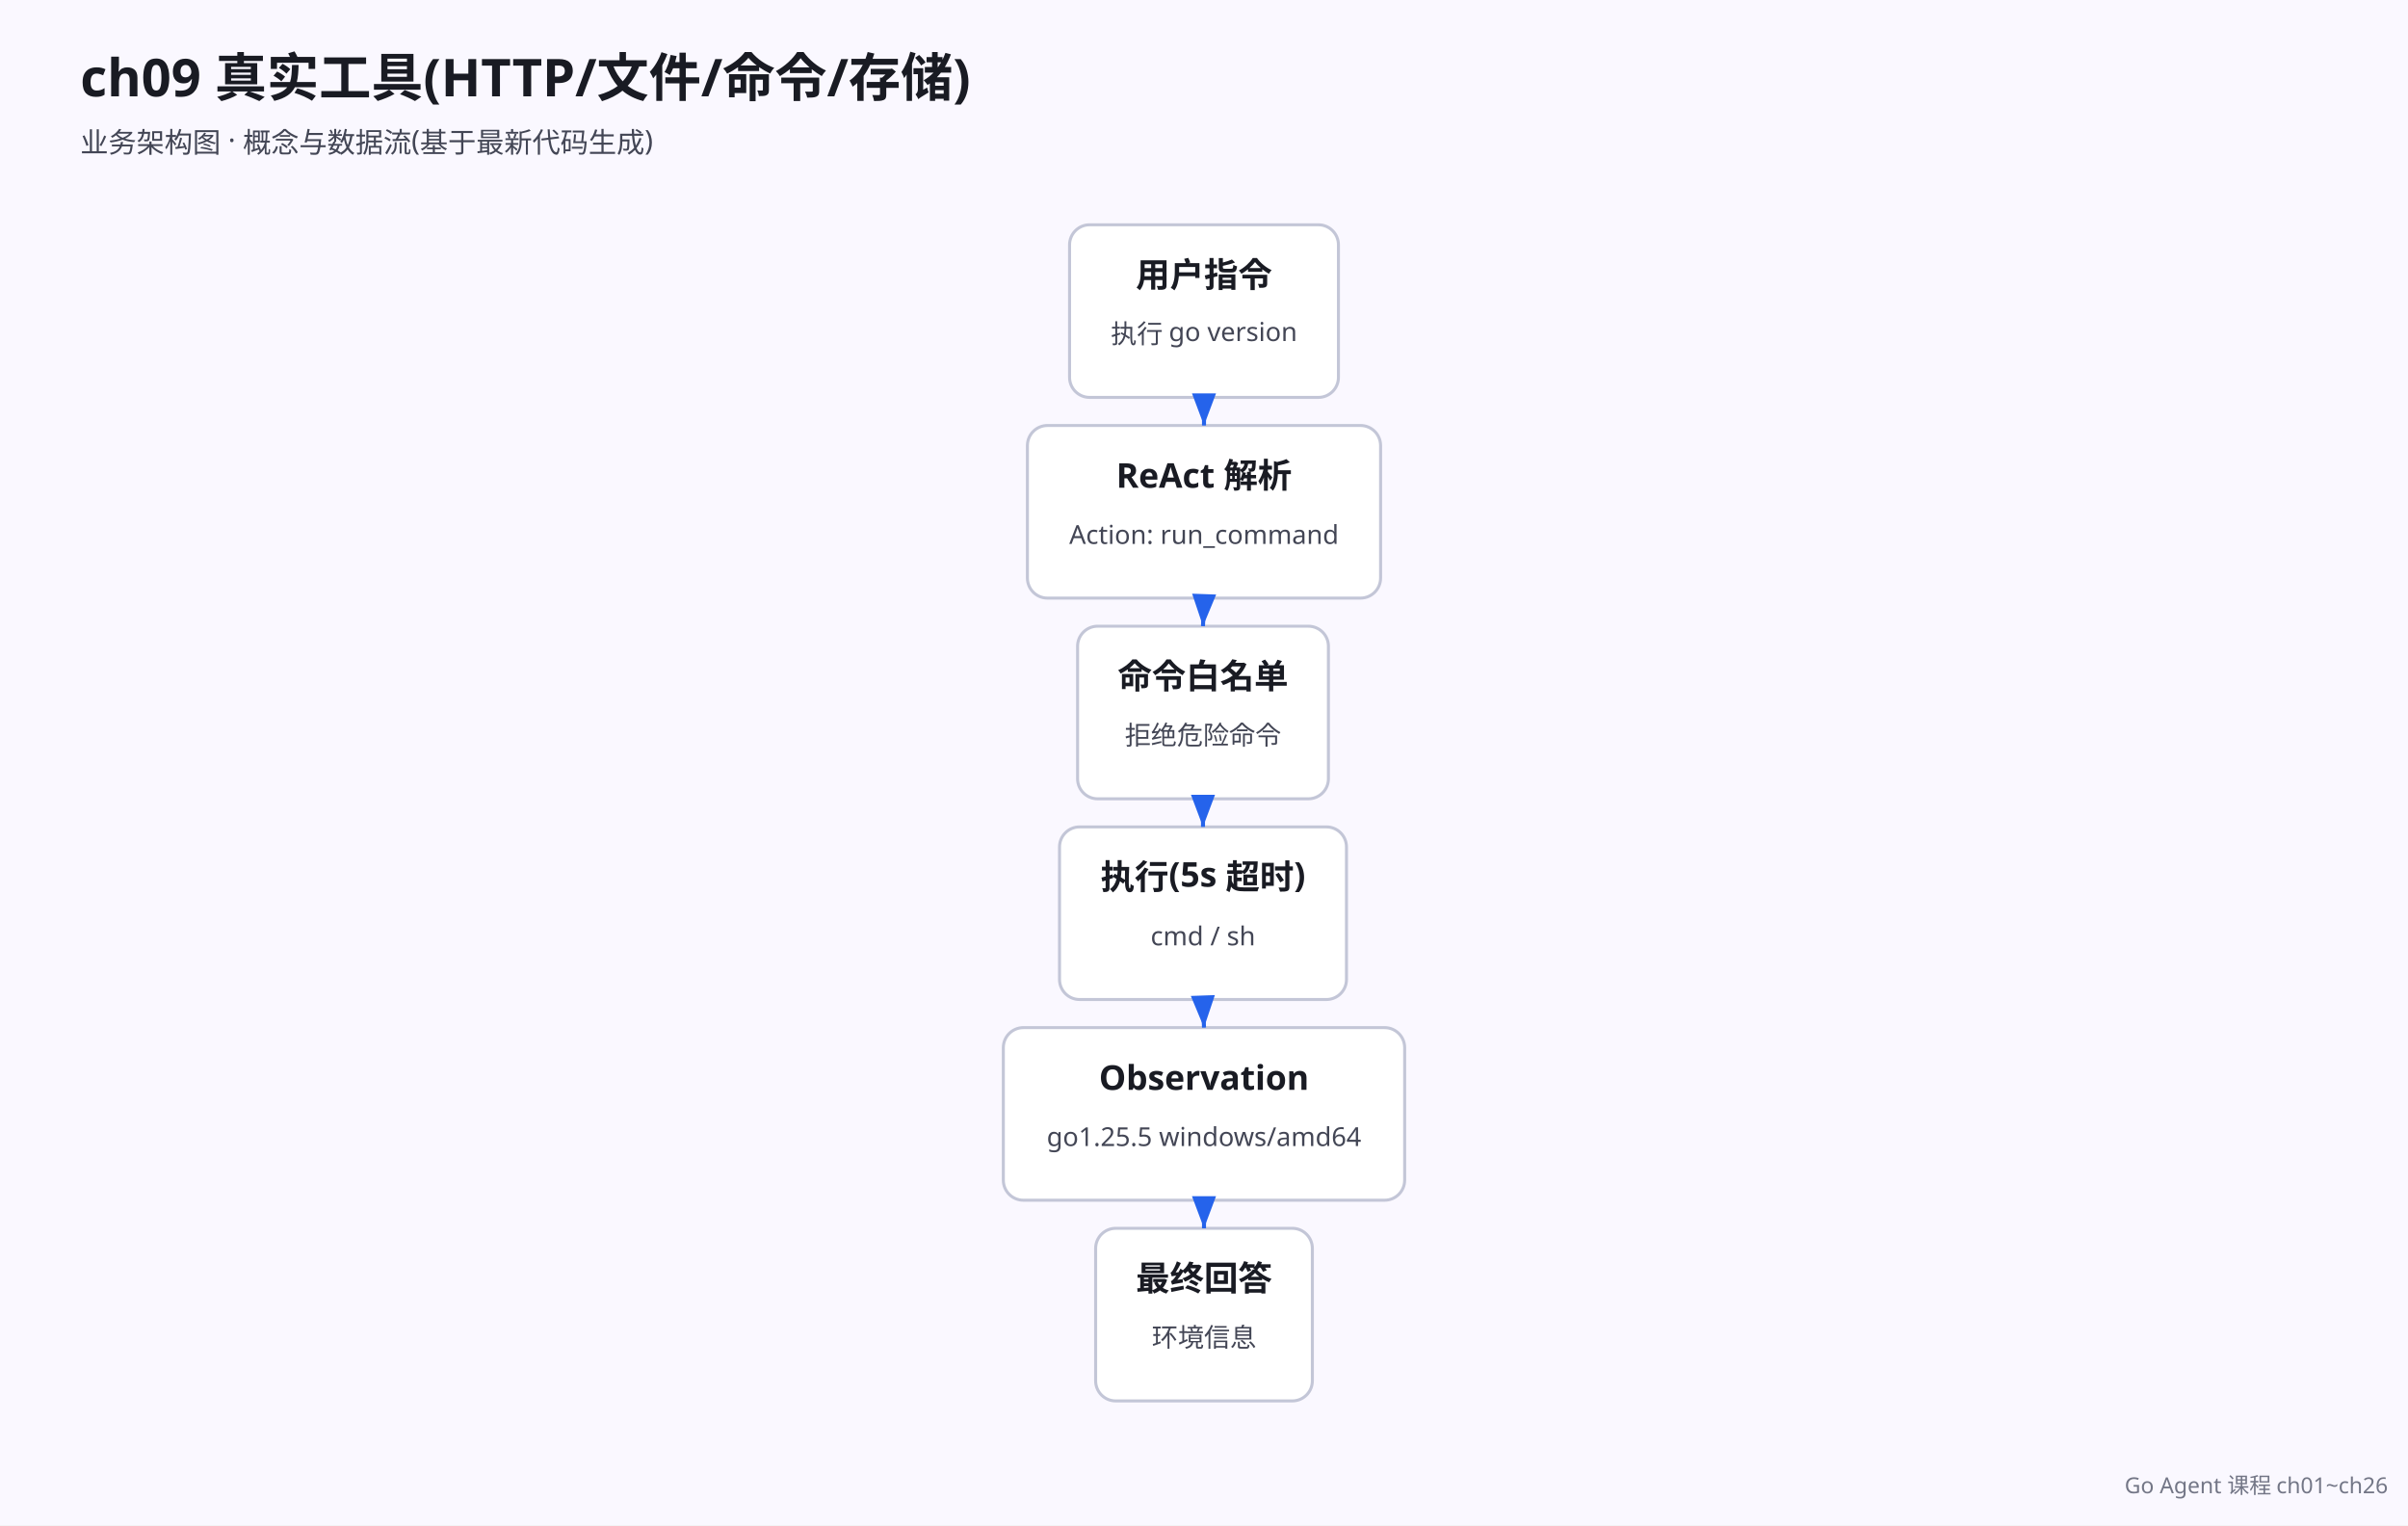
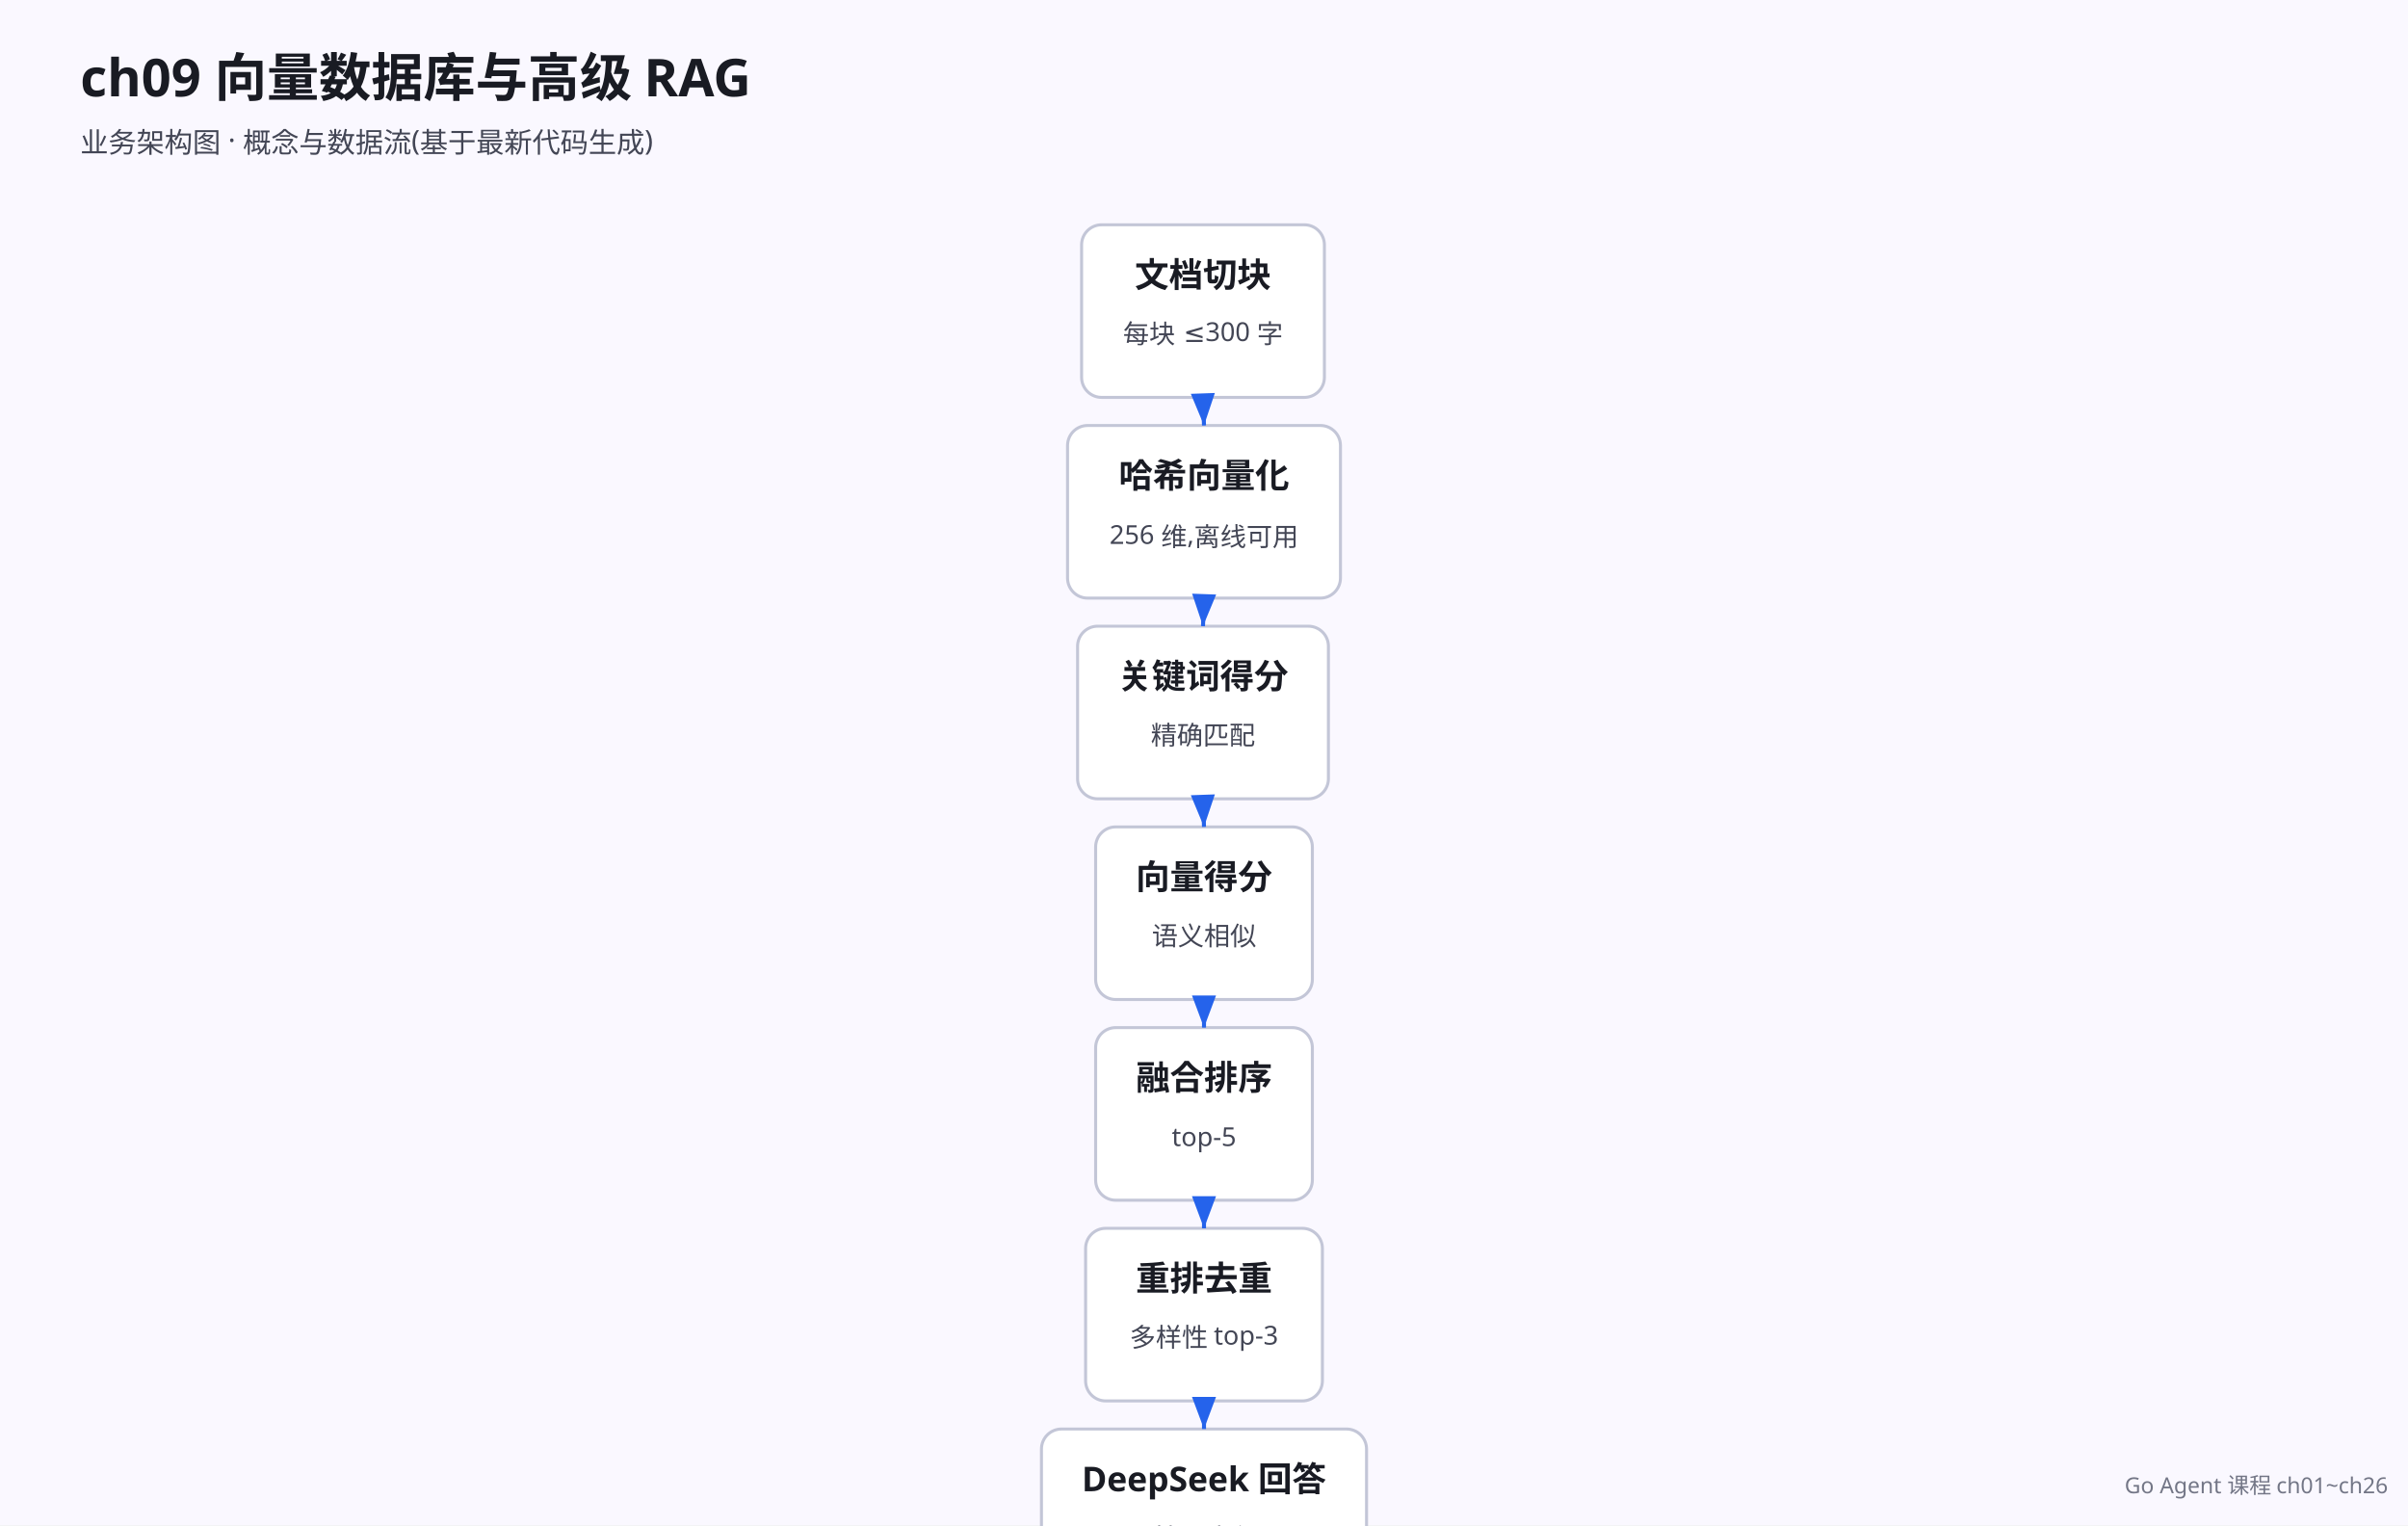
<svg xmlns="http://www.w3.org/2000/svg" width="1200" height="760" viewBox="0 0 1200 760">
  <defs>
    <marker id="arrow" markerWidth="10" markerHeight="10" refX="8" refY="3" orient="auto">
      <path d="M0,0 L8,3 L0,6 z" fill="#2563eb" />
    </marker>
  </defs>
  <rect width="1200" height="760" fill="#faf8ff" />
-   <text x="40" y="48" fill="#191b23" font-family="Microsoft YaHei, sans-serif" font-size="26" font-weight="700">ch09 真实工具(HTTP/文件/命令/存储)</text>
+   <text x="40" y="48" fill="#191b23" font-family="Microsoft YaHei, sans-serif" font-size="26" font-weight="700">ch09 向量数据库与高级 RAG</text>
  <text x="40" y="76" fill="#434655" font-family="Microsoft YaHei, sans-serif" font-size="14">业务架构图 · 概念与数据流(基于最新代码生成)</text>
-   <rect x="533" y="112" width="134" height="86" rx="10" fill="#ffffff" stroke="#c3c6d7" stroke-width="1.5" />
-   <text x="600.0" y="143.0" fill="#191b23" font-family="Microsoft YaHei, sans-serif" font-size="17" font-weight="600" text-anchor="middle">用户指令</text>
-   <text x="600.0" y="171.0" fill="#434655" font-family="Microsoft YaHei, sans-serif" font-size="13" text-anchor="middle">执行 go version</text>
-   <rect x="512" y="212" width="176" height="86" rx="10" fill="#ffffff" stroke="#c3c6d7" stroke-width="1.5" />
-   <text x="600.0" y="243.0" fill="#191b23" font-family="Microsoft YaHei, sans-serif" font-size="17" font-weight="600" text-anchor="middle">ReAct 解析</text>
-   <text x="600.0" y="271.0" fill="#434655" font-family="Microsoft YaHei, sans-serif" font-size="13" text-anchor="middle">Action: run_command</text>
+   <rect x="539" y="112" width="121" height="86" rx="10" fill="#ffffff" stroke="#c3c6d7" stroke-width="1.5" />
+   <text x="599.5" y="143.0" fill="#191b23" font-family="Microsoft YaHei, sans-serif" font-size="17" font-weight="600" text-anchor="middle">文档切块</text>
+   <text x="599.5" y="171.0" fill="#434655" font-family="Microsoft YaHei, sans-serif" font-size="13" text-anchor="middle">每块 ≤300 字</text>
+   <rect x="532" y="212" width="136" height="86" rx="10" fill="#ffffff" stroke="#c3c6d7" stroke-width="1.5" />
+   <text x="600.0" y="243.0" fill="#191b23" font-family="Microsoft YaHei, sans-serif" font-size="17" font-weight="600" text-anchor="middle">哈希向量化</text>
+   <text x="600.0" y="271.0" fill="#434655" font-family="Microsoft YaHei, sans-serif" font-size="13" text-anchor="middle">256 维,离线可用</text>
  <rect x="537" y="312" width="125" height="86" rx="10" fill="#ffffff" stroke="#c3c6d7" stroke-width="1.5" />
-   <text x="599.5" y="343.0" fill="#191b23" font-family="Microsoft YaHei, sans-serif" font-size="17" font-weight="600" text-anchor="middle">命令白名单</text>
-   <text x="599.5" y="371.0" fill="#434655" font-family="Microsoft YaHei, sans-serif" font-size="13" text-anchor="middle">拒绝危险命令</text>
-   <rect x="528" y="412" width="143" height="86" rx="10" fill="#ffffff" stroke="#c3c6d7" stroke-width="1.5" />
-   <text x="599.5" y="443.0" fill="#191b23" font-family="Microsoft YaHei, sans-serif" font-size="17" font-weight="600" text-anchor="middle">执行(5s 超时)</text>
-   <text x="599.5" y="471.0" fill="#434655" font-family="Microsoft YaHei, sans-serif" font-size="13" text-anchor="middle">cmd / sh</text>
-   <rect x="500" y="512" width="200" height="86" rx="10" fill="#ffffff" stroke="#c3c6d7" stroke-width="1.5" />
-   <text x="600.0" y="543.0" fill="#191b23" font-family="Microsoft YaHei, sans-serif" font-size="17" font-weight="600" text-anchor="middle">Observation</text>
-   <text x="600.0" y="571.0" fill="#434655" font-family="Microsoft YaHei, sans-serif" font-size="13" text-anchor="middle">go1.25.5 windows/amd64</text>
-   <rect x="546" y="612" width="108" height="86" rx="10" fill="#ffffff" stroke="#c3c6d7" stroke-width="1.5" />
-   <text x="600.0" y="643.0" fill="#191b23" font-family="Microsoft YaHei, sans-serif" font-size="17" font-weight="600" text-anchor="middle">最终回答</text>
-   <text x="600.0" y="671.0" fill="#434655" font-family="Microsoft YaHei, sans-serif" font-size="13" text-anchor="middle">环境信息</text>
-   <line x1="600.0" y1="198" x2="600.0" y2="212" stroke="#2563eb" stroke-width="2" marker-end="url(#arrow)" />
+   <text x="599.5" y="343.0" fill="#191b23" font-family="Microsoft YaHei, sans-serif" font-size="17" font-weight="600" text-anchor="middle">关键词得分</text>
+   <text x="599.5" y="371.0" fill="#434655" font-family="Microsoft YaHei, sans-serif" font-size="13" text-anchor="middle">精确匹配</text>
+   <rect x="546" y="412" width="108" height="86" rx="10" fill="#ffffff" stroke="#c3c6d7" stroke-width="1.5" />
+   <text x="600.0" y="443.0" fill="#191b23" font-family="Microsoft YaHei, sans-serif" font-size="17" font-weight="600" text-anchor="middle">向量得分</text>
+   <text x="600.0" y="471.0" fill="#434655" font-family="Microsoft YaHei, sans-serif" font-size="13" text-anchor="middle">语义相似</text>
+   <rect x="546" y="512" width="108" height="86" rx="10" fill="#ffffff" stroke="#c3c6d7" stroke-width="1.5" />
+   <text x="600.0" y="543.0" fill="#191b23" font-family="Microsoft YaHei, sans-serif" font-size="17" font-weight="600" text-anchor="middle">融合排序</text>
+   <text x="600.0" y="571.0" fill="#434655" font-family="Microsoft YaHei, sans-serif" font-size="13" text-anchor="middle">top-5</text>
+   <rect x="541" y="612" width="118" height="86" rx="10" fill="#ffffff" stroke="#c3c6d7" stroke-width="1.5" />
+   <text x="600.0" y="643.0" fill="#191b23" font-family="Microsoft YaHei, sans-serif" font-size="17" font-weight="600" text-anchor="middle">重排去重</text>
+   <text x="600.0" y="671.0" fill="#434655" font-family="Microsoft YaHei, sans-serif" font-size="13" text-anchor="middle">多样性 top-3</text>
+   <rect x="519" y="712" width="162" height="86" rx="10" fill="#ffffff" stroke="#c3c6d7" stroke-width="1.5" />
+   <text x="600.0" y="743.0" fill="#191b23" font-family="Microsoft YaHei, sans-serif" font-size="17" font-weight="600" text-anchor="middle">DeepSeek 回答</text>
+   <text x="600.0" y="771.0" fill="#434655" font-family="Microsoft YaHei, sans-serif" font-size="13" text-anchor="middle">基于片段</text>
+   <line x1="599.5" y1="198" x2="600.0" y2="212" stroke="#2563eb" stroke-width="2" marker-end="url(#arrow)" />
  <line x1="600.0" y1="298" x2="599.5" y2="312" stroke="#2563eb" stroke-width="2" marker-end="url(#arrow)" />
-   <line x1="599.5" y1="398" x2="599.5" y2="412" stroke="#2563eb" stroke-width="2" marker-end="url(#arrow)" />
-   <line x1="599.5" y1="498" x2="600.0" y2="512" stroke="#2563eb" stroke-width="2" marker-end="url(#arrow)" />
+   <line x1="599.5" y1="398" x2="600.0" y2="412" stroke="#2563eb" stroke-width="2" marker-end="url(#arrow)" />
+   <line x1="600.0" y1="498" x2="600.0" y2="512" stroke="#2563eb" stroke-width="2" marker-end="url(#arrow)" />
  <line x1="600.0" y1="598" x2="600.0" y2="612" stroke="#2563eb" stroke-width="2" marker-end="url(#arrow)" />
+   <line x1="600.0" y1="698" x2="600.0" y2="712" stroke="#2563eb" stroke-width="2" marker-end="url(#arrow)" />
  <text x="1190" y="744" fill="#737686" font-family="Microsoft YaHei, sans-serif" font-size="11" text-anchor="end">Go Agent 课程 ch01~ch26</text>
</svg>
